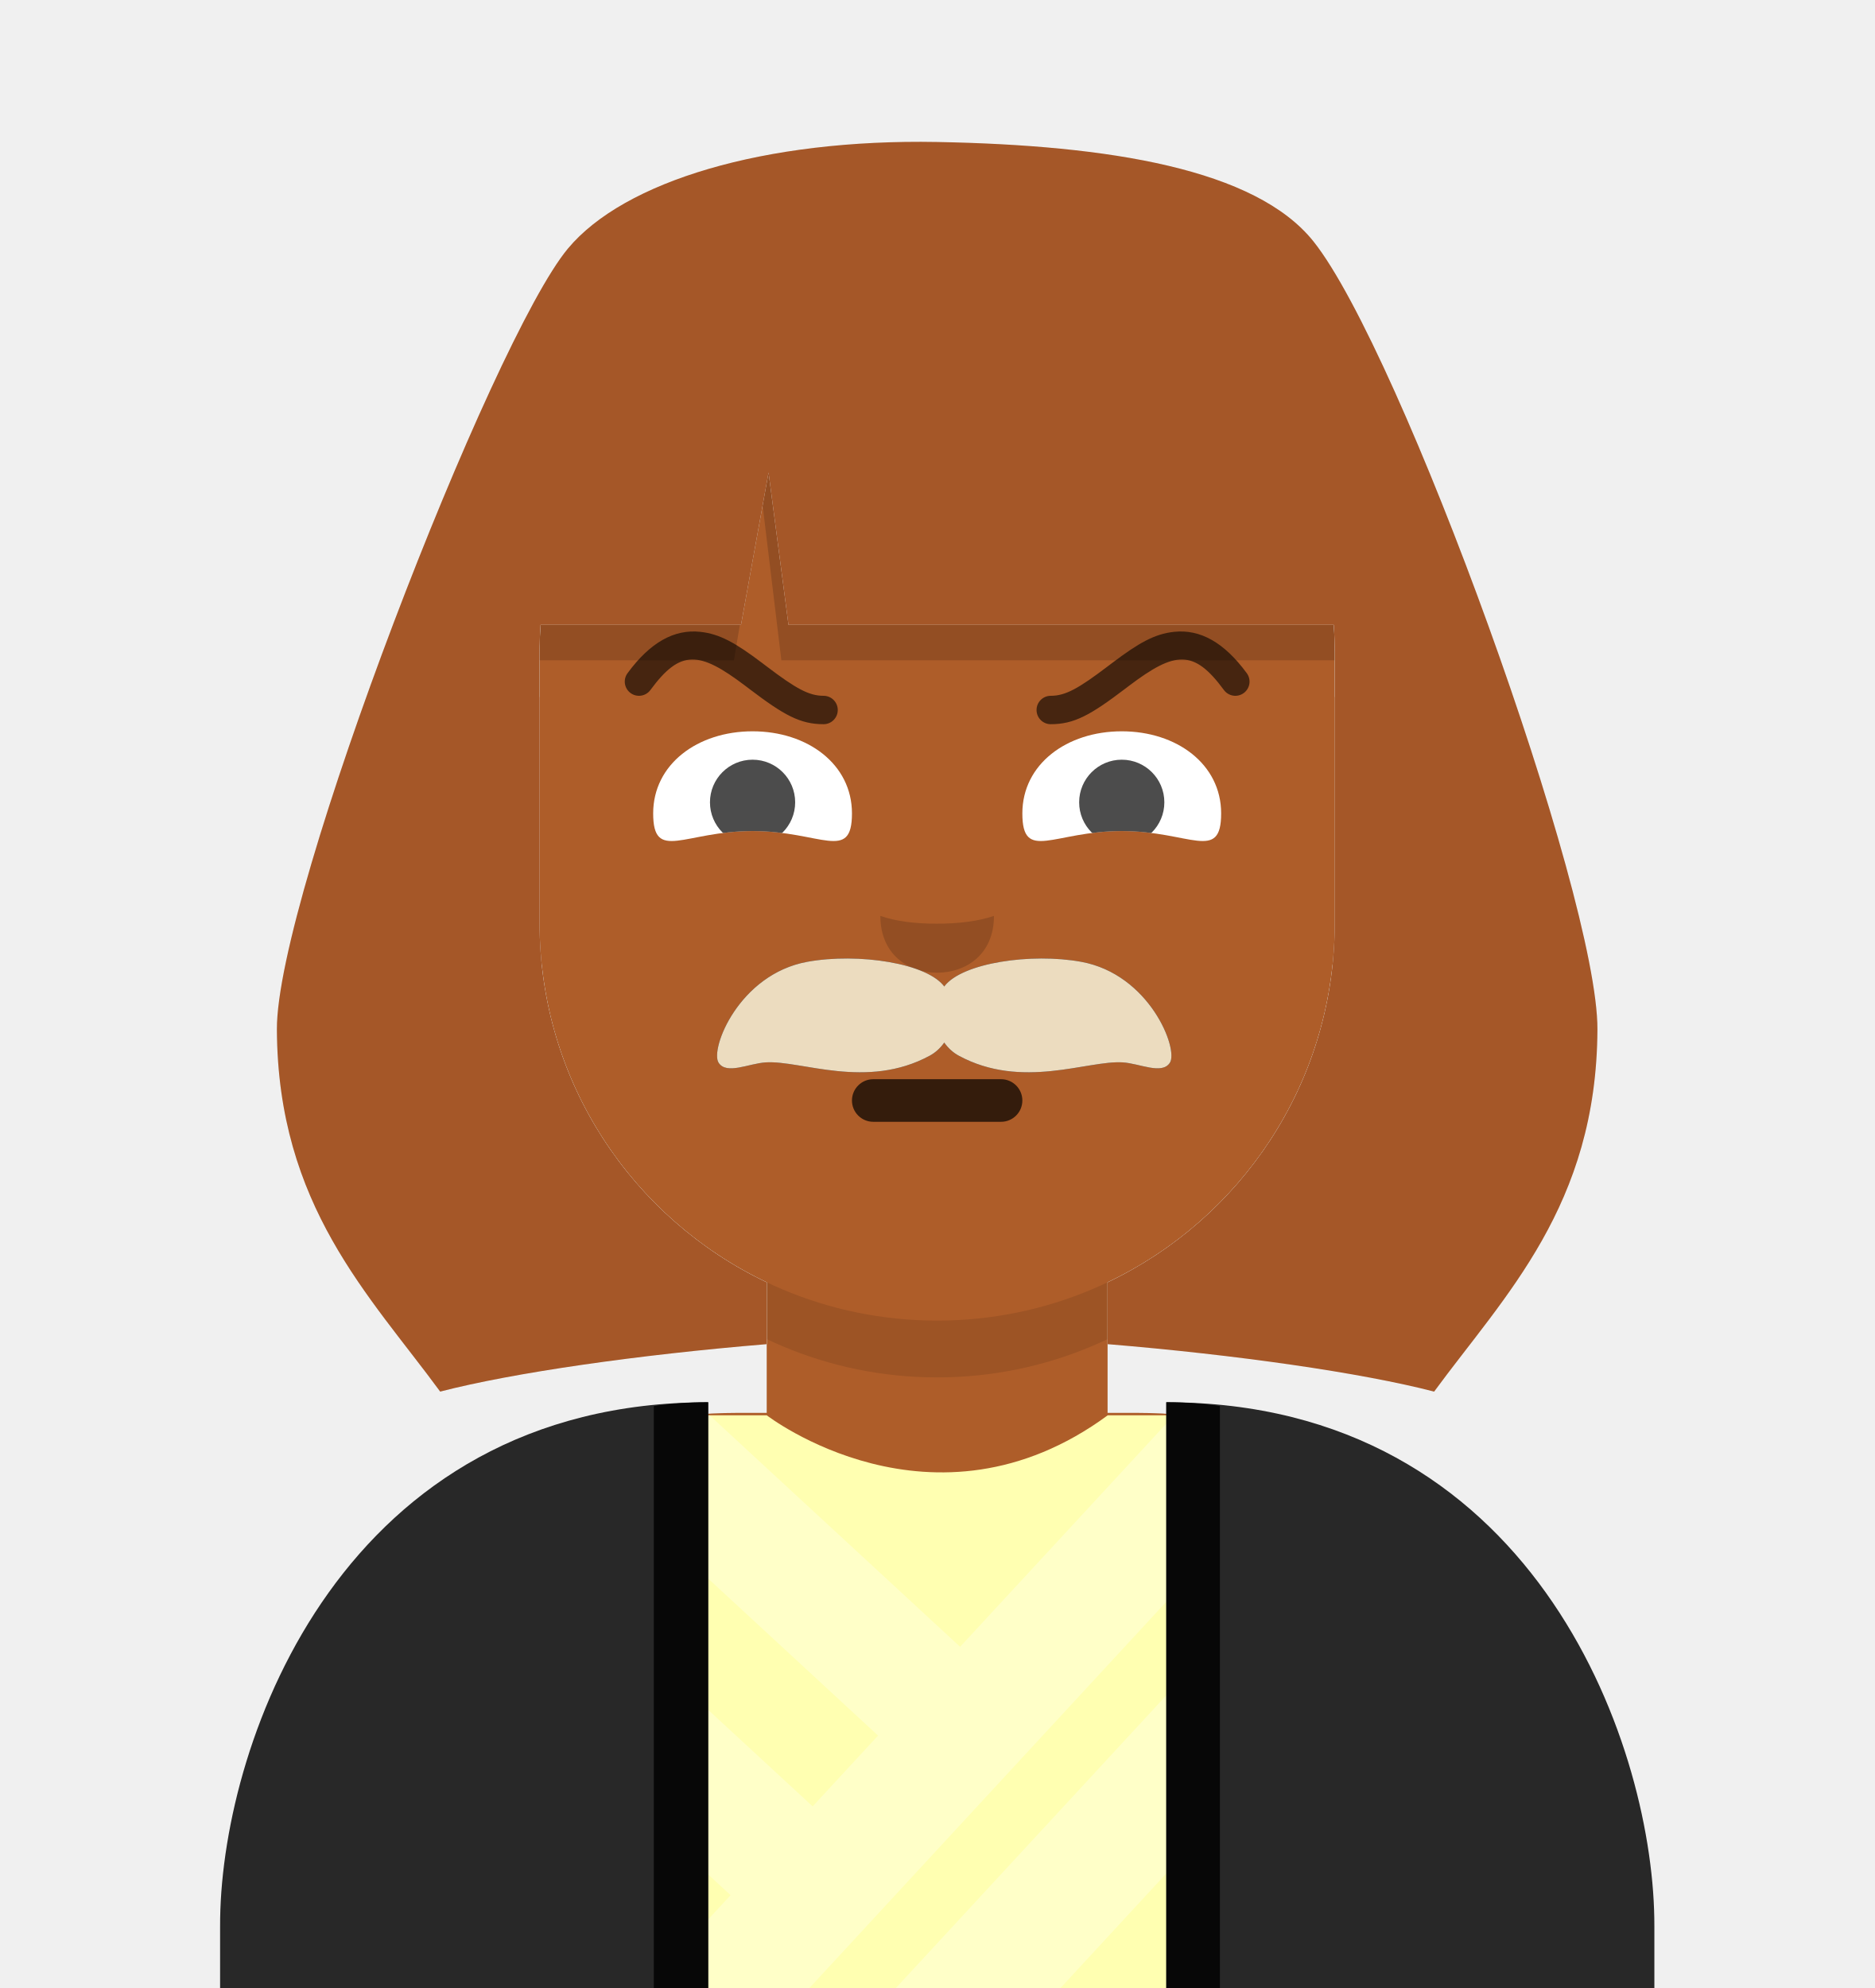
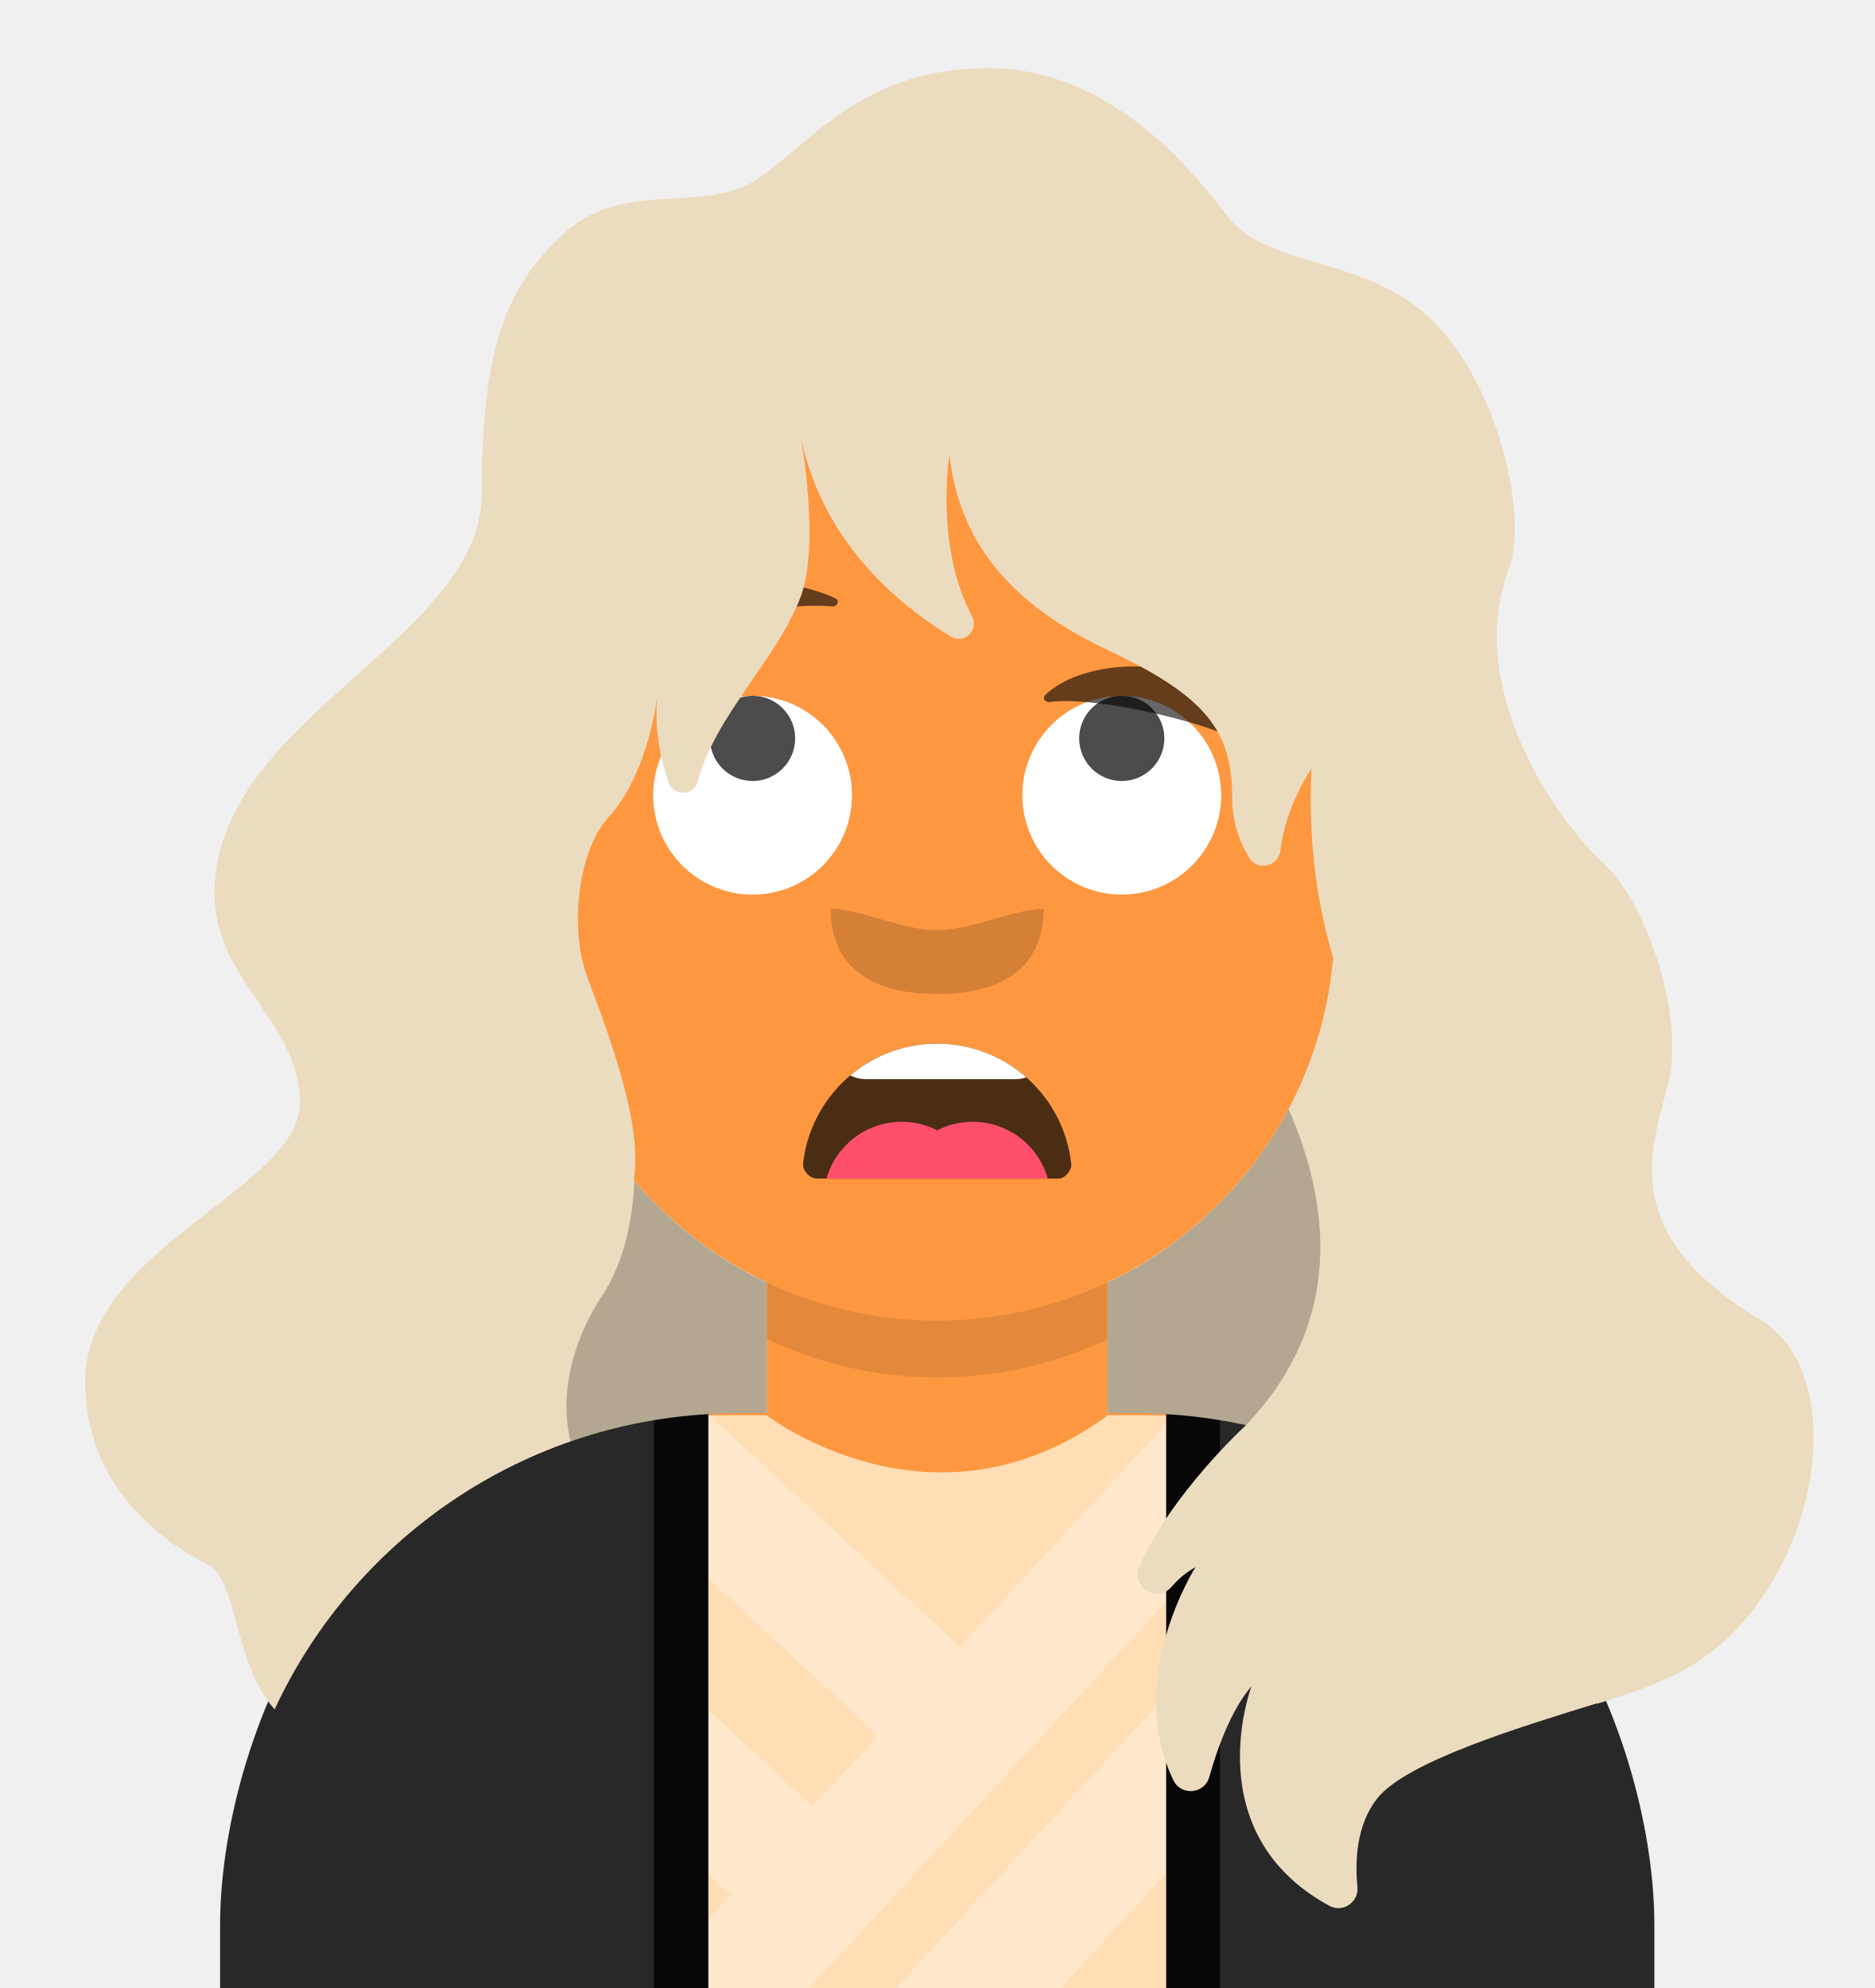
<svg xmlns="http://www.w3.org/2000/svg" xmlns:ns2="http://design.blush" xmlns:xlink="http://www.w3.org/1999/xlink" width="264px" height="280px" viewBox="0 0 264 280" version="1.1">
  <defs>
    <path d="M100,0 C130.928,-5.68137151e-15 156,25.072 156,56 L156.001,62.166 C161.676,63.119 166,68.054 166,74 L166,88 C166,94.052 161.519,99.058 155.694,99.881 C153.628,119.686 141.238,136.422 124.001,144.61 L124,163 L128,163 C167.765,163 200,195.235 200,235 L200,244 L0,244 L0,235 C-4.86974701e-15,195.235 32.235,163 72,163 L76,163 L76,144.611 C58.763,136.422 46.372,119.687 44.305,99.881 C38.481,99.058 34,94.052 34,88 L34,74 C34,68.054 38.325,63.118 44,62.166 L44,56 C44,25.072 69.072,5.68137151e-15 100,0 Z" id="transparent_path-1" />
    <path d="M83,36.348 C83,52.629 105.162,65.828 132.5,65.828 C159.838,65.828 182,52.629 182,36.348 C182,34.985 181.845,33.645 181.544,32.331 C210.784,41.488 232,68.792 232,101.052 L232,110 L32,110 L32,101.052 C32,68.397 53.739,40.82 83.534,32.002 C83.182,33.421 83,34.871 83,36.348 Z" id="transparent_path-3" />
    <rect id="transparent_path-5" x="0" y="0" width="264" height="280" />
    <path d="M74,0 C114.869,0 148,33.131 148,74 L148,84.148 L148,197.608 C135.525,187.237 119.491,181 102,181 L102,181 L98,181 L98,162.611 C115.531,154.283 128.048,137.115 129.791,116.867 C135.569,116.002 140,111.019 140,105 L140,105 L140,92 C140,87.354 137.359,83.324 133.497,81.33 C132.724,81.05 131.952,80.748 131.181,80.426 C130.795,80.32 130.401,80.233 130,80.166 L130,80.166 L130,79.917 C117.224,74.234 104.878,63.071 96.11,47.885 C93.175,42.801 90.831,37.595 89.066,32.397 C80.431,42.941 67.745,53.602 52.342,62.495 C42.778,68.017 33.147,72.291 24,75.266 L24,137.247 C29.602,148.318 38.773,157.278 50,162.611 L50,162.611 L50,181 L46,181 C38.327,181 30.935,182.2 24,184.423 L24,230 C24,244.106 13.569,255.776 0,257.716 L0,74 C0,33.131 33.131,0 74,0 Z" id="transparent_path-7" />
  </defs>
  <g id="transparent_Avataaar/Default" stroke="none" stroke-width="1" fill="none" fill-rule="evenodd">
    <g id="transparent_Body" transform="translate(32, 36)">
      <mask id="transparent_mask-2" fill="white">
        <use xlink:href="#transparent_path-1" />
      </mask>
      <use fill="#D0C6AC" xlink:href="#transparent_path-1" />
-       <g id="transparent_Skin-Color" mask="url(#transparent_mask-2)" fill="#AE5D29">
+       <g id="transparent_Skin-Color" mask="url(#transparent_mask-2)" fill="#FD9841">
        <g transform="translate(-32, 0)" id="transparent_Color">
          <rect x="0" y="0" width="264" height="244" />
        </g>
      </g>
      <path d="M44,94 C44,124.928 69.072,150 100,150 C130.928,150 156,124.928 156,94 L156,94 L156,102 C156,132.928 130.928,158 100,158 C69.072,158 44,132.928 44,102 Z" id="transparent_Neck-Shadow" fill-opacity="0.1" fill="#000000" mask="url(#transparent_mask-2)" />
    </g>
    <g id="transparent_Clothing" transform="translate(0, 170)">
      <g id="jedi_robe_Clothing/Jedi robe" stroke="none" stroke-width="1" fill="none" fill-rule="evenodd">
        <g id="jedi_robe_Robe" transform="translate(31, 27.5)">
-           <path d="M77,1.839 C77,1.839 100.415,19.93 125.026,1.839 L144.732,1.839 L146.639,82.839 L53.79,82.839 L56.462,1.839 L77,1.839 Z" id="jedi_robe_Fabric-Color" fill="#FFFFB1" ns2:color="Top-500" />
+           <path d="M77,1.839 C77,1.839 100.415,19.93 125.026,1.839 L144.732,1.839 L146.639,82.839 L53.79,82.839 L56.462,1.839 L77,1.839 Z" id="jedi_robe_Fabric-Color" fill="#FFDEB5" ns2:color="Top-500" />
          <path d="M144.732,1.839 L145.05,15.36 L82.694,82.839 L59.513,82.839 L134.365,1.839 L144.732,1.839 Z M145.353,28.215 L145.928,52.677 L118.056,82.839 L94.876,82.839 L145.353,28.215 Z M55.498,31.08 L83.463,56.922 L71.908,69.426 L54.756,53.575 L55.498,31.08 Z M68.946,1.839 L104.232,34.446 L92.678,46.949 L56.09,13.138 L56.462,1.839 L68.946,1.839 Z" id="jedi_robe_Combined-Shape" fill-opacity=".3" fill="#FFF" />
          <path d="M0.009,72.647 L0.001,73.838 L0.001,82.838 L68.746,82.838 L68.746,0 C17.413,0 0.42,47.304 0.009,72.647" id="jedi_robe_Fill-14" fill="#282828" />
          <path d="M61.093,0.538 L61.093,82.839 L68.746,82.839 L68.746,0 C66.085,0 63.535,0.185 61.093,0.538" id="jedi_robe_Fill-17" fill="#070707" />
          <path d="M202.01,72.647 L202.02,73.838 L202.02,82.838 L133.274,82.837 L133.274,0 C184.607,0 201.599,47.304 202.01,72.647" id="jedi_robe_Fill-20" fill="#282828" />
          <path d="M140.827,0.538 L140.827,82.838 L133.274,82.838 L133.274,0 C135.9,0 138.417,0.185 140.827,0.538" id="jedi_robe_Fill-23" fill="#070707" />
        </g>
      </g>
    </g>
    <g id="transparent_Face" transform="translate(76, 82)" fill="#000000">
      <g id="transparent_Mouth" transform="translate(2, 52)">
-         <g id="serious_Mouth/Serious" stroke="none" stroke-width="1" fill="none" fill-rule="evenodd" fill-opacity="0.7">
-           <rect id="serious_Why-so-serious?" fill="#000000" x="42" y="18" width="24" height="6" rx="3" />
+         <defs>
+           <path d="M35.118,15.128 C36.176,24.62 44.226,32 54,32 C63.804,32 71.874,24.574 72.892,15.04 C72.974,14.273 72.117,13 71.043,13 C56.149,13 44.738,13 37.087,13 C36.007,13 35.012,14.178 35.118,15.128 Z" id="concerned_path-1" />
+         </defs>
+         <g id="concerned_Mouth/Concerned" stroke="none" stroke-width="1" fill="none" fill-rule="evenodd">
+           <mask id="concerned_mask-2" fill="white">
+             <use xlink:href="#concerned_path-1" transform="translate(54.00364, 22.5) scale(1, -1) translate(-54.00364, -22.5)" />
+           </mask>
+           <use id="concerned_Mouth" fill-opacity="0.7" fill="#000000" transform="translate(54.00364, 22.5) scale(1, -1) translate(-54.00364, -22.5)" xlink:href="#concerned_path-1" />
+           <path d="M44,2 L65,2 C67.761,2 70,4.239 70,7 L70,13 C70,15.761 67.761,18 65,18 L44,18 C41.239,18 39,15.761 39,13 L39,7 C39,4.239 41.239,2 44,2 Z" id="concerned_Teeth" fill="#FFFFFF" mask="url(#concerned_mask-2)" />
+           <g id="concerned_Tongue" mask="url(#concerned_mask-2)" fill="#FF4F6D">
+             <g transform="translate(38, 24)">
+               <circle id="concerned_friend?" cx="11" cy="11" r="11" />
+               <circle id="concerned_How-you-doing" cx="21" cy="11" r="11" />
+             </g>
+           </g>
        </g>
      </g>
      <g id="transparent_Nose" transform="translate(28, 40)" fill-opacity="0.16">
-         <g id="small_Nose/Small" stroke="none" stroke-width="1" fill="none" fill-rule="evenodd">
-           <path d="M20,7 C20,12.523 24.047,15 28,15 C31.953,15 36,12.523 36,7 C33.833,7.732 31.141,8.098 27.924,8.098 C24.741,8.098 22.099,7.732 20,7 Z" id="small_Nose" fill-opacity=".16" fill="#000" />
+         <g id="wide_Nose/Wide" stroke="none" stroke-width="1" fill="none" fill-rule="evenodd">
+           <path d="M13,6 C13,12.627 16.828,18 28,18 C39.172,18 43,12.627 43,6 C39.036,6 32.897,9 27.838,9 C23.079,9 17.101,6 13,6 Z" id="wide_Nose" fill-opacity=".16" fill="#000" />
        </g>
      </g>
      <g id="transparent_Eyes" transform="translate(0, 8)">
-         <defs>
-           <path d="M14,14.048 C23.61,14.048 28,18.499 28,11.562 C28,4.624 21.732,0 14,0 C6.268,0 0,4.624 0,11.562 C0,18.499 4.39,14.048 14,14.048 Z" id="squint_path-1" />
-           <path d="M14,14.048 C23.61,14.048 28,18.499 28,11.562 C28,4.624 21.732,0 14,0 C6.268,0 0,4.624 0,11.562 C0,18.499 4.39,14.048 14,14.048 Z" id="squint_path-3" />
-         </defs>
-         <g id="squint_Eyes/Squint-😊" stroke="none" stroke-width="1" fill="none" fill-rule="evenodd">
-           <g id="squint_Eye" transform="translate(16, 13)">
-             <mask id="squint_mask-2" fill="white">
-               <use xlink:href="#squint_path-1" />
-             </mask>
-             <use id="squint_The-white-stuff" fill="#FFFFFF" xlink:href="#squint_path-1" />
-             <circle fill-opacity="0.7" fill="#000000" mask="url(#squint_mask-2)" cx="14" cy="10" r="6" />
-           </g>
-           <g id="squint_Eye" transform="translate(68, 13)">
-             <mask id="squint_mask-4" fill="white">
-               <use xlink:href="#squint_path-3" />
-             </mask>
-             <use id="squint_Eyeball-Mask" fill="#FFFFFF" xlink:href="#squint_path-3" />
-             <circle fill-opacity="0.7" fill="#000000" mask="url(#squint_mask-4)" cx="14" cy="10" r="6" />
-           </g>
+         <g id="eye_roll_Eyes/Eye-Roll-🙄" stroke="none" stroke-width="1" fill="none" fill-rule="evenodd">
+           <circle id="eye_roll_Eyeball" fill="#FFFFFF" cx="30" cy="22" r="14" />
+           <circle id="eye_roll_The-white-stuff" fill="#FFFFFF" cx="82" cy="22" r="14" />
+           <circle id="eye_roll_Eye" fill-opacity="0.7" fill="#000000" cx="30" cy="14" r="6" />
+           <circle id="eye_roll_Eye" fill-opacity="0.7" fill="#000000" cx="82" cy="14" r="6" />
        </g>
      </g>
      <g id="transparent_Eyebrow" fill-opacity="0.6">
-         <g id="angry_Eyebrow/Outline/Angry" stroke="none" stroke-width="1" fill="none" fill-rule="evenodd" fill-opacity="0.6">
-           <path d="M15.611,15.185 C19.852,9.416 22.489,9.701 28.924,14.556 C29.106,14.694 29.221,14.781 29.594,15.064 C34.422,18.726 36.708,20 40,20 C41.105,20 42,19.105 42,18 C42,16.895 41.105,16 40,16 C37.934,16 36.099,14.978 32.011,11.877 C31.636,11.592 31.519,11.504 31.333,11.364 C27.574,8.527 25.374,7.287 22.638,6.992 C18.954,6.594 15.58,8.474 12.389,12.815 C11.734,13.705 11.925,14.957 12.815,15.611 C13.705,16.266 14.957,16.075 15.611,15.185 Z" id="angry_Eyebrow" fill="#000000" fill-rule="nonzero" />
-           <path d="M73.611,15.185 C77.852,9.416 80.489,9.701 86.924,14.556 C87.106,14.694 87.221,14.781 87.594,15.064 C92.422,18.726 94.708,20 98,20 C99.105,20 100,19.105 100,18 C100,16.895 99.105,16 98,16 C95.934,16 94.099,14.978 90.011,11.877 C89.636,11.592 89.519,11.504 89.333,11.364 C85.574,8.527 83.374,7.287 80.638,6.992 C76.954,6.594 73.58,8.474 70.389,12.815 C69.734,13.705 69.925,14.957 70.815,15.611 C71.705,16.266 72.957,16.075 73.611,15.185 Z" id="angry_Eyebrow" fill="#000000" fill-rule="nonzero" transform="translate(84.99993, 13.47006) scale(-1, 1) translate(-84.99993, -13.47006) " />
+         <g id="up_down_natural_Eyebrow/Natural/Up-Down-Natural" stroke="none" stroke-width="1" fill="none" fill-rule="evenodd" fill-opacity="0.6">
+           <path d="M22.766,1.578 L23.677,1.176 C28.919,-0.905 36.865,-0.033 41.723,2.299 C42.29,2.571 41.902,3.452 41.321,3.407 C26.402,2.256 16.358,11.553 12.946,17.847 C12.845,18.034 12.539,18.055 12.464,17.881 C10.156,12.562 16.913,3.896 22.766,1.578 Z" id="up_down_natural_Eye-Browse-Reddit" fill="#000000" />
+           <path d="M86.535,12.025 C92.342,12.293 101.73,16.512 101.488,22.368 C101.48,22.56 101.199,22.644 101.061,22.497 C98.306,19.537 78.746,16.547 71.856,18.132 C71.226,18.277 70.747,17.655 71.146,17.206 C74.568,13.357 81.333,11.779 86.535,12.025 Z" id="up_down_natural_Eyebrow" fill="#000000" transform="translate(86.24651, 17.28591) rotate(5) translate(-86.24651, -17.28591) " />
        </g>
      </g>
    </g>
    <g id="transparent_Top">
-       <defs>
-         <path d="M93,1 C117.305,1.449 137.862,4.812 146,15 C158.324,30.428 186.085,107.015 186,126 C185.885,150.8 172.953,163.439 163,177 C152.721,174.335 135.146,171.816 117.001,170.317 L117.001,161.61 C135.731,152.712 148.738,133.723 148.996,111.669 L149,111 L149,73 C149,71.655 148.953,70.321 148.859,69 L72.058,69 L69.253,47.556 L65.374,69 L37.141,69 C37.069,70.017 37.024,71.042 37.008,72.074 L37,73 L37,111 C37,133.339 50.08,152.623 69,161.611 L69.001,170.317 C50.855,171.816 33.279,174.335 23,177 C13.048,163.439 0.116,150.8 -0,126 C-0.085,107.015 30.319,28.795 41,16 C48.923,6.509 68.695,0.551 93,1 Z" id="mia_wallace_path-1" />
-       </defs>
-       <g id="mia_wallace_Top/Long-Hair/Mia-Wallace" stroke="none" stroke-width="1" fill="none" fill-rule="evenodd">
-         <path d="M69.033,76.213 C81.971,43.129 95.646,26.587 110.058,26.587 C110.597,26.587 139.311,26.349 158.113,26.227 C178.767,35.585 193,55.304 193,78.115 L193,93 L110.058,93 L107.253,69.82 L103.374,93 L69,93 L69,78.115 C69,77.478 69.011,76.844 69.033,76.213 L69.033,76.213 Z" id="mia_wallace_Shadow" fill-opacity="0.16" fill="#000000" />
-         <g id="mia_wallace_Hair" transform="translate(39, 19)">
-           <mask id="mia_wallace_mask-2" fill="white">
-             <use xlink:href="#mia_wallace_path-1" />
-           </mask>
-           <use id="mia_wallace_Combined-Shape" fill="#E6E6E6" xlink:href="#mia_wallace_path-1" />
-           <g id="mia_wallace_Hair-Color" mask="url(#mia_wallace_mask-2)" fill="#A55728">
-             <g transform="translate(-39, -19)" id="mia_wallace_Color">
-               <rect x="0" y="0" width="266" height="280" />
-             </g>
-           </g>
-         </g>
-         <g id="mia_wallace_Facial-Hair" transform="translate(49, 72)">
-           <defs>
-             <path d="M64.721,63.464 C71.838,62.17 81.796,63.646 84.107,67.092 L83.998,66.939 L84.01,66.922 C86.531,63.598 96.277,62.191 103.274,63.464 C112.928,65.221 117.019,75.767 115.78,77.679 C114.655,79.415 111.536,77.774 109.12,77.63 C104.119,77.332 94.948,81.51 86.046,76.689 C85.235,76.25 84.539,75.608 83.998,74.839 C83.457,75.608 82.761,76.25 81.95,76.689 C73.048,81.51 63.877,77.332 58.876,77.63 C56.46,77.774 53.341,79.415 52.216,77.679 C50.977,75.767 55.068,65.221 64.721,63.464 Z" id="moustache_magnum_path-1" />
-           </defs>
-           <g id="moustache_magnum_Facial-Hair/Moustache-Magnum" stroke="none" stroke-width="1" fill="none" fill-rule="evenodd">
-             <mask id="moustache_magnum_mask-2" fill="white">
-               <use xlink:href="#moustache_magnum_path-1" />
-             </mask>
-             <use id="moustache_magnum_Hey..." fill="#28354B" xlink:href="#moustache_magnum_path-1" />
-             <g id="moustache_magnum_Facial-Hair-Color" mask="url(#moustache_magnum_mask-2)" fill="#ECDCBF">
-               <rect id="moustache_magnum_Color" x="0" y="0" width="168" height="152" />
-             </g>
-           </g>
-         </g>
-         <g id="mia_wallace_Accessory" transform="translate(62, 85)" />
+       <g id="loose_hair_Hairstyle/Loose hair" stroke="none" stroke-width="1" fill="none" fill-rule="evenodd" transform="translate(-1, 0)">
+         <g id="loose_hair_Accessory" transform="translate(62, 85)" />
+         <path d="M248.932,185.868 C227.681,173.063 234.22,160.804 236.127,151.813 C238.035,142.822 233.13,127.293 226.592,121.3 C220.053,115.306 207.248,96.781 213.515,80.162 C216.234,72.951 212.288,54.689 202.89,45.29 C193.491,35.89 179.733,37.934 174.011,30.578 C169.595,24.901 157.937,9.6 140.229,9.6 C122.52,9.6 115.437,19.953 107.809,25.129 C100.181,30.306 89.011,25.129 80.565,32.758 C72.12,40.386 68.85,49.376 68.85,69.536 C68.85,89.697 32.995,100.595 31.254,124.16 C30.24,137.881 43.241,143.367 43.241,155.354 C43.241,167.342 13,175.788 13,194.586 C13,210.115 24.988,217.743 30.436,220.468 C34.356,222.428 33.961,234.396 39.679,240.758 C51.119,216.131 76.053,199.045 104.995,199.045 L108.995,199.045 L108.995,180.656 C101.763,177.221 95.388,172.277 90.267,166.238 C91.203,159.986 89.053,151.606 83.794,137.826 C81.015,130.546 82.619,119.604 86.558,115.306 C92.552,108.768 93.642,97.597 93.642,97.597 C93.064,102.219 93.956,106.644 95.176,110.209 C95.853,112.189 98.743,112.108 99.27,110.082 C101.685,100.821 110.642,92.582 113.803,83.976 C116.533,76.542 113.803,61.636 113.803,61.636 C116.848,76.076 127.078,84.877 134.917,89.655 C136.802,90.803 138.937,88.729 137.903,86.78 C132.631,76.851 134.724,64.088 134.724,64.088 C136.153,76.347 143.226,85.066 157.12,91.604 C171.014,98.142 174.556,103.047 174.556,112.309 C174.556,115.866 175.64,118.699 176.976,120.84 C178.178,122.767 181.105,122.013 181.354,119.756 C182.033,113.609 185.726,108.223 185.726,108.223 C185.184,119.06 186.682,127.785 188.783,134.948 C187.028,155.18 174.516,172.332 156.995,180.655 L156.994,199.045 L160.994,199.045 C166.324,199.045 171.515,199.626 176.514,200.723 C176.508,200.728 176.501,200.732 176.495,200.736 C176.495,200.736 165.994,210.323 161.465,220.654 C160.226,223.478 163.967,225.846 165.992,223.519 C166.964,222.4 168.089,221.427 169.38,220.74 C169.38,220.74 159.378,236.381 166.27,250.736 C167.35,252.987 170.65,252.692 171.327,250.289 C172.497,246.137 174.437,240.788 177.281,237.495 C177.281,237.495 169.411,258.167 188.246,268.428 C190.132,269.455 192.405,267.909 192.196,265.771 C191.833,262.079 192.051,257.008 194.989,253.296 C199.139,248.054 215.441,243.147 225.926,239.905 C225.935,239.925 225.946,239.943 225.955,239.963 C228.244,239.278 230.374,238.571 232.31,237.844 C232.328,237.838 232.35,237.83 232.369,237.823 C232.378,237.82 232.388,237.815 232.398,237.812 C234.424,237.047 236.232,236.26 237.762,235.451 C256.832,225.371 262.636,194.125 248.932,185.868" id="loose_hair_Hair-Color" fill="#ECDCBF" ns2:color="Hair-500" />
+         <path d="M182.515,156.213 C176.877,166.859 167.909,175.471 156.995,180.655 L156.994,199.045 L160.994,199.045 C166.319,199.045 171.501,199.64 176.495,200.736 C184.615,192.217 191.985,178.081 182.515,156.213" id="loose_hair_Fill-4" fill-opacity=".24" fill="#000" />
+         <path d="M108.995,199.045 L108.995,180.656 C101.803,177.239 95.456,172.332 90.349,166.337 C90.132,171.277 89.094,177.569 85.742,182.599 C82.443,187.546 79.498,195.405 81.37,203.028 C88.772,200.457 96.717,199.045 104.995,199.045 L108.995,199.045 Z" id="loose_hair_Fill-6" fill-opacity=".24" fill="#000" />
      </g>
    </g>
  </g>
</svg>
